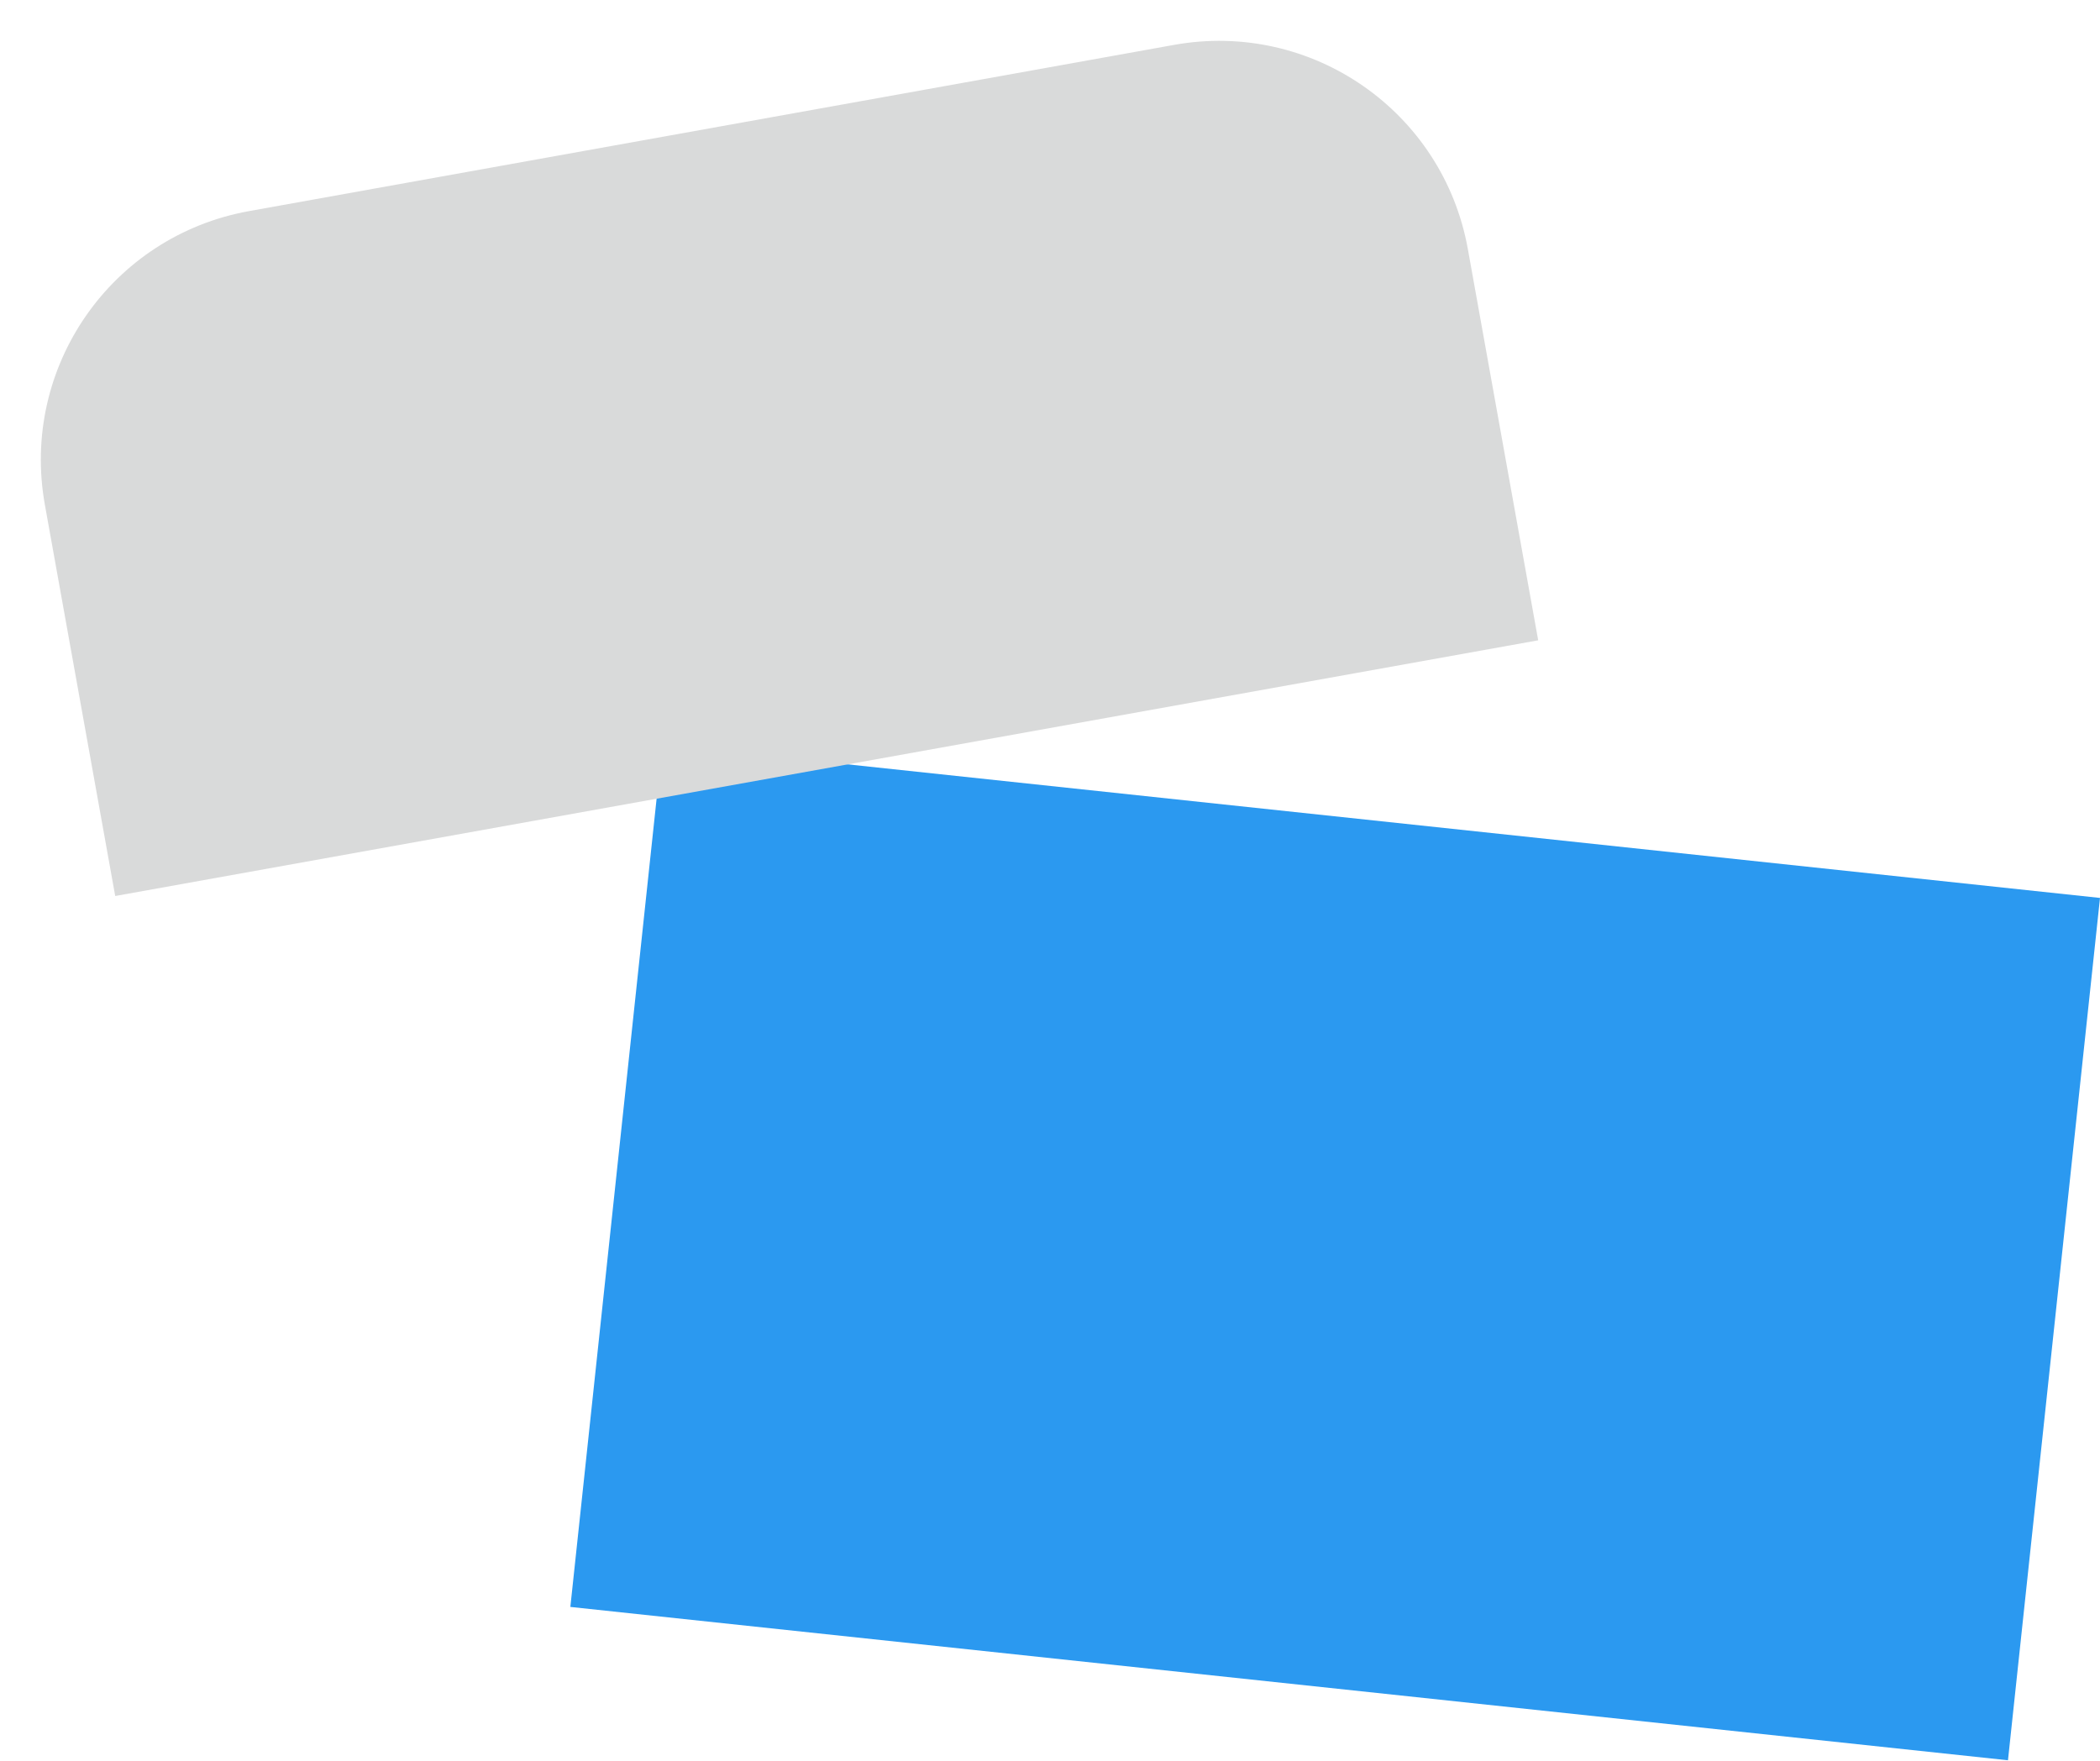
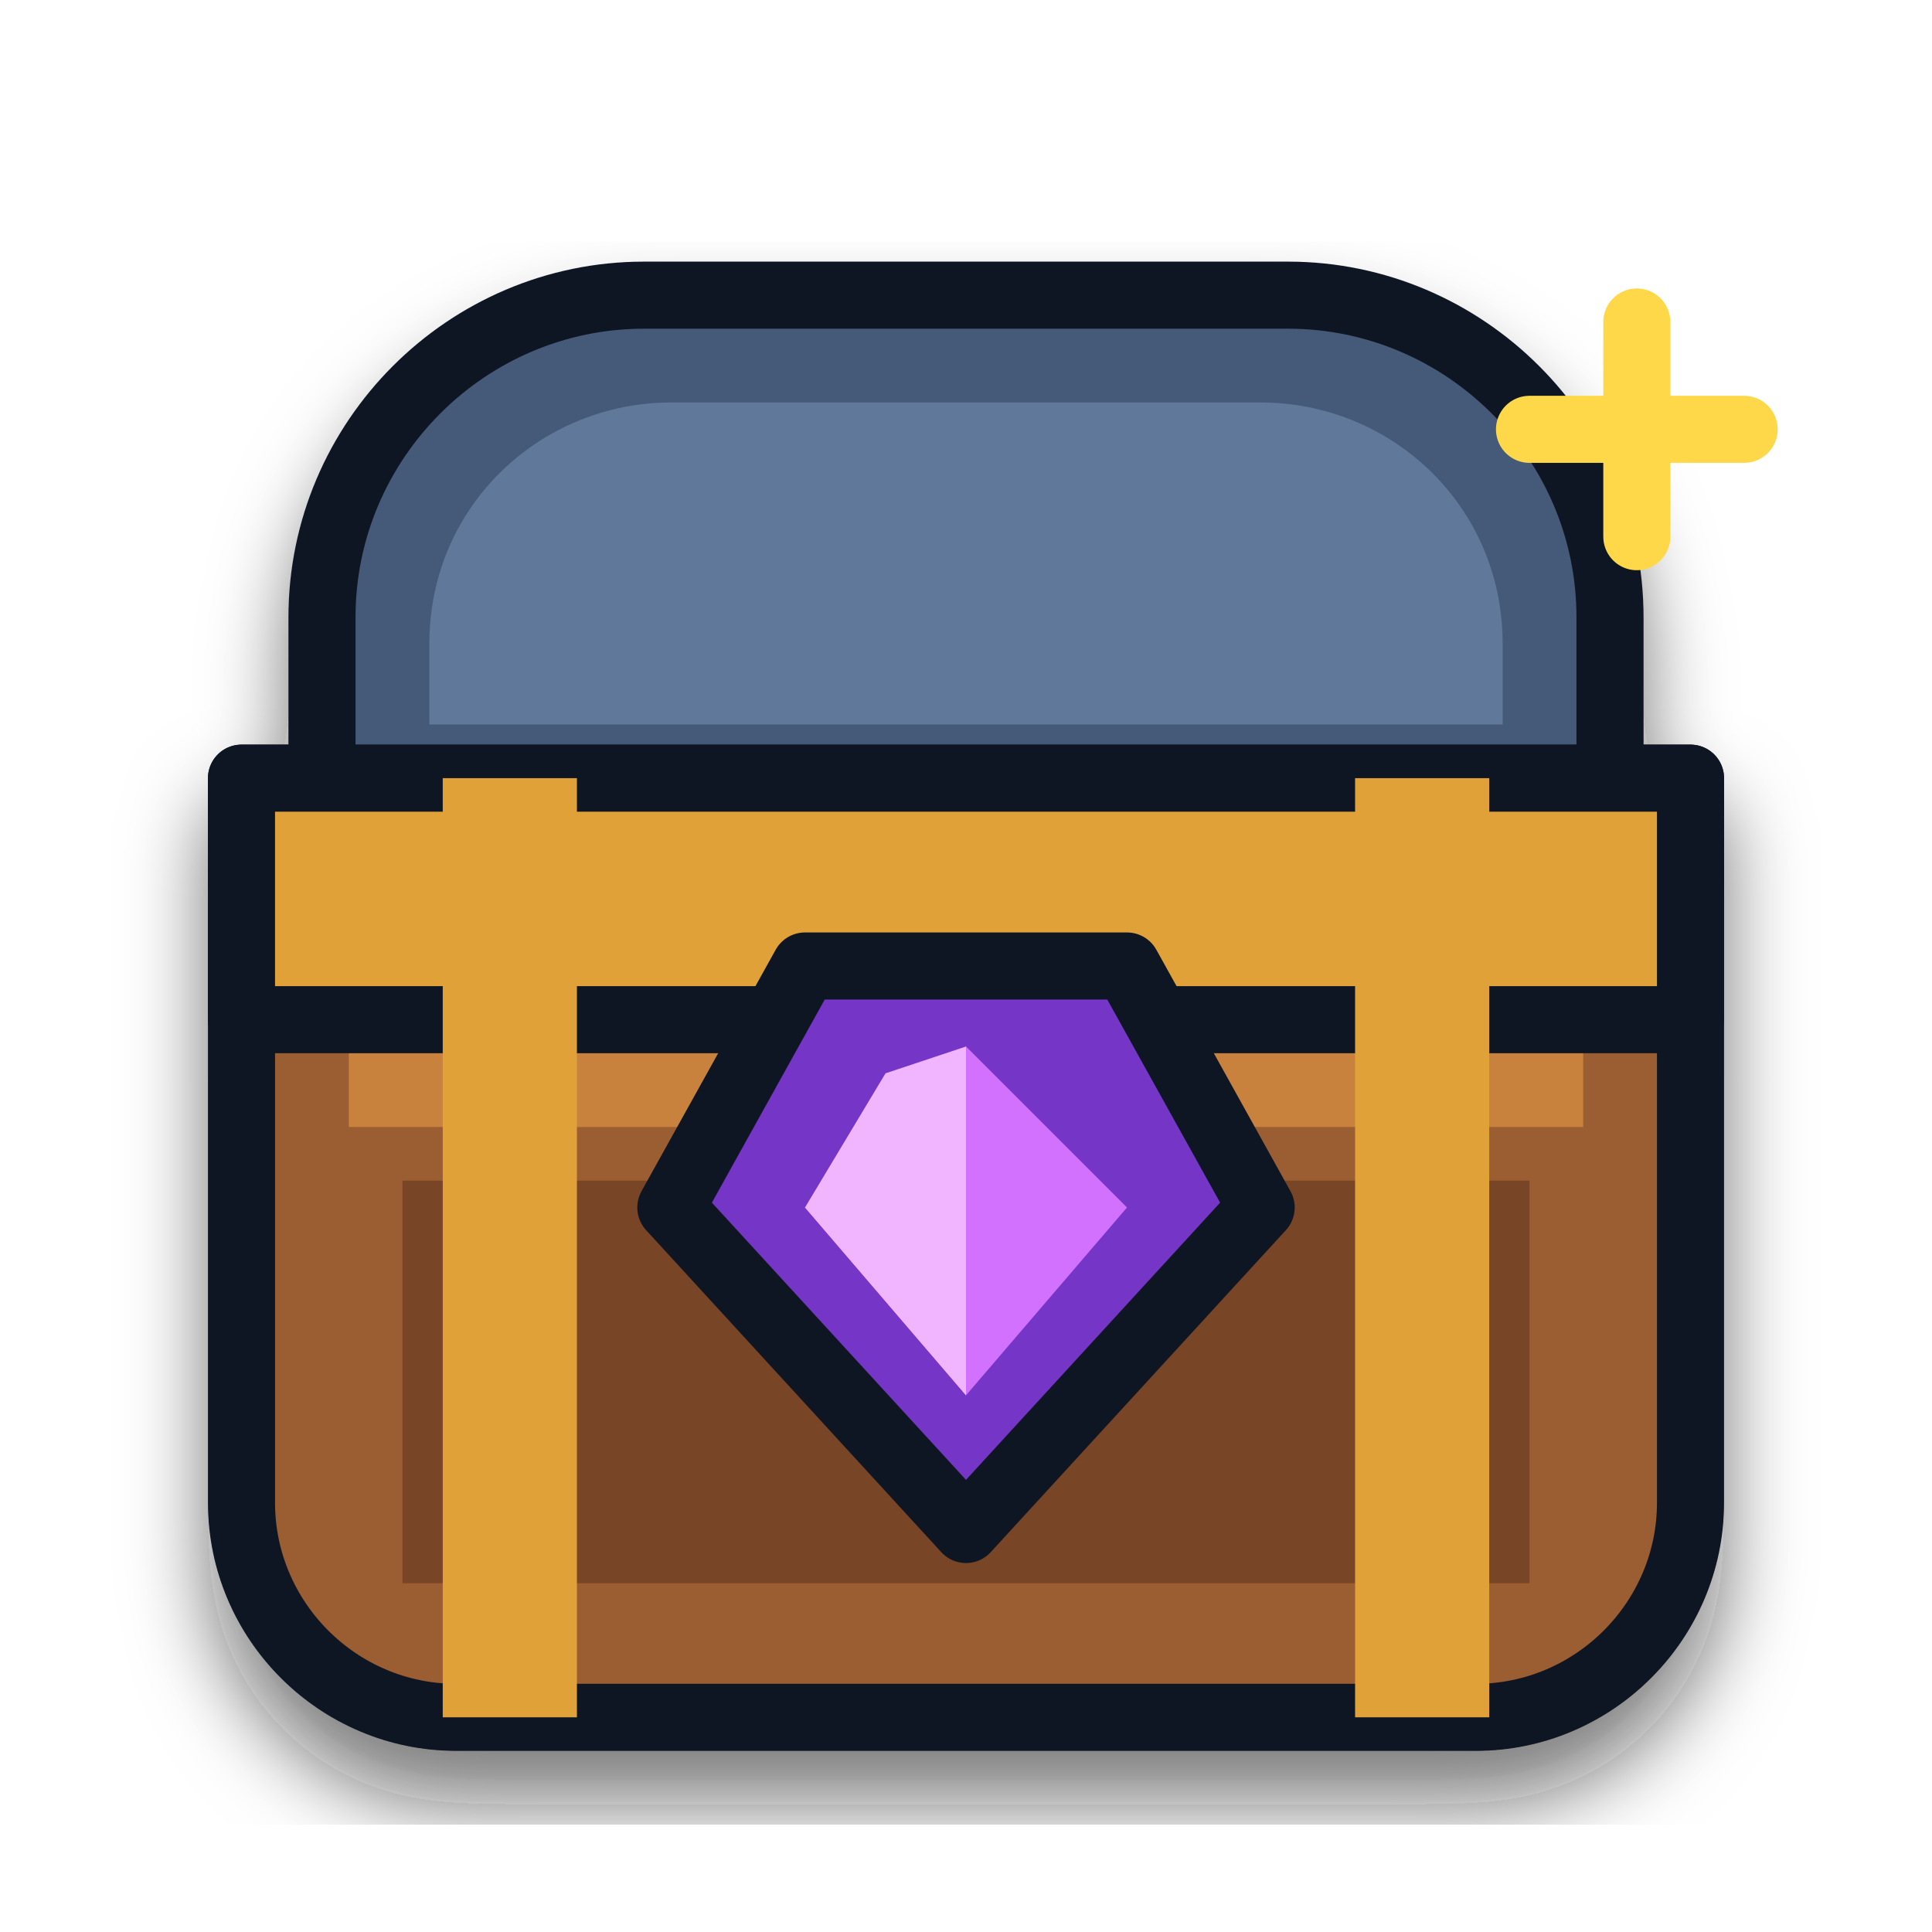
- <svg xmlns="http://www.w3.org/2000/svg" width="58.1" height="48.72" viewBox="0 0 58.1 48.72">
-   <g transform="translate(16.94, 22.66) rotate(6.09, 20, 12)">
-     <rect width="40" height="24" fill="#2B99F0" />
+ <svg xmlns="http://www.w3.org/2000/svg" width="72" height="72" viewBox="0 0 72 72" fill="none">
+   <defs>
+     <filter id="shop-active-shadow" x="4" y="7" width="64" height="61" filterUnits="userSpaceOnUse">
+       <feDropShadow dx="0" dy="2" stdDeviation="1.5" flood-color="#090B12" flood-opacity="0.55" />
+     </filter>
+   </defs>
+   <g filter="url(#shop-active-shadow)" stroke="#111722" stroke-width="2.5" stroke-linejoin="round">
+     <path d="M12 31V23C12 16.4 17.4 11 24 11H48C54.6 11 60 16.4 60 23V31H12Z" fill="#455A78" />
+     <path d="M16 24C16 18.8 20.2 15 25 15H47C51.8 15 56 18.8 56 24V27H16V24Z" fill="#607899" stroke="none" />
+     <path d="M9 29H63V56C63 60.4 59.4 64 55 64H17C12.6 64 9 60.4 9 56V29Z" fill="#9B5D32" />
+     <path d="M13 34H59V42H13V34Z" fill="#C9823C" stroke="none" />
+     <path d="M15 44H57V59H15V44Z" fill="#784426" stroke="none" />
+     <path d="M9 29H63V38H9V29Z" fill="#E0A239" />
+     <path d="M19 29V64M53 29V64" stroke="#E0A239" stroke-width="5" />
+     <path d="M30 36H42L47 45L36 57L25 45L30 36Z" fill="#7535C7" />
+     <path d="M36 39L42 45L36 52L30 45L36 39Z" fill="#D371FF" stroke="none" />
+     <path d="M33 40L36 39V52L30 45L33 40Z" fill="#F1B5FF" stroke="none" />
  </g>
-   <g transform="translate(1.28, 3.4) rotate(-10.19, 20, 9)">
-     <path d="M0 7C0 3.13 3.13 0 7 0L33 0C36.87 0 40 3.13 40 7L40 18L0 18L0 7Z" fill="#D9DADA" />
-   </g>
+   <path d="M61 12V20M57 16H65" stroke="#FFD84A" stroke-width="2.5" stroke-linecap="round" />
</svg>
